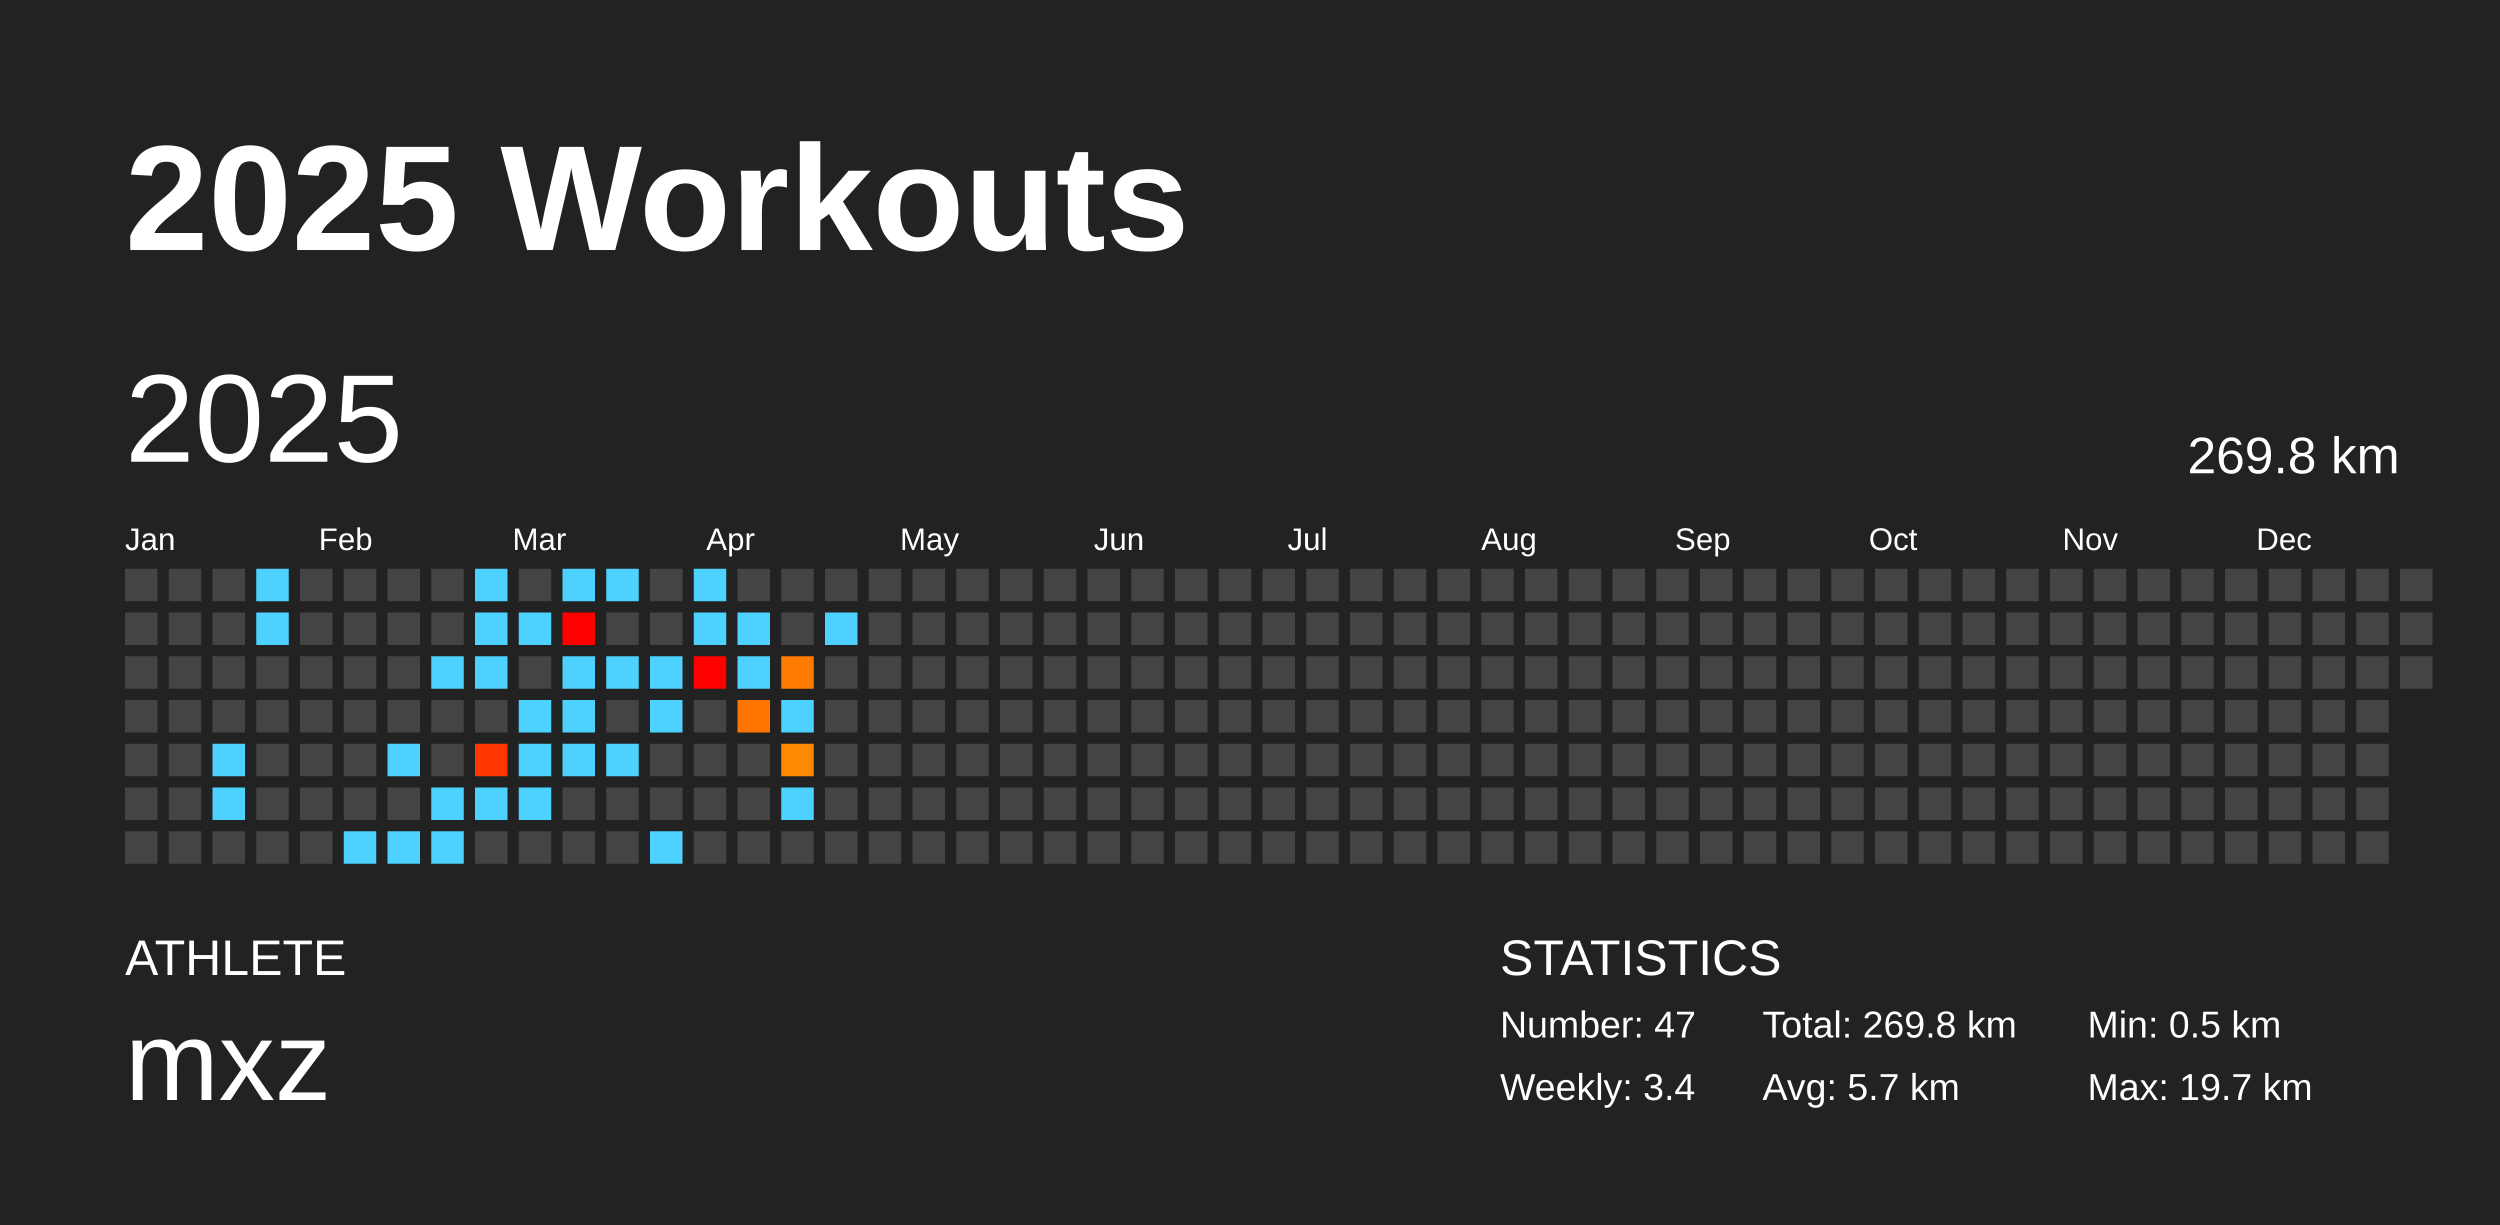
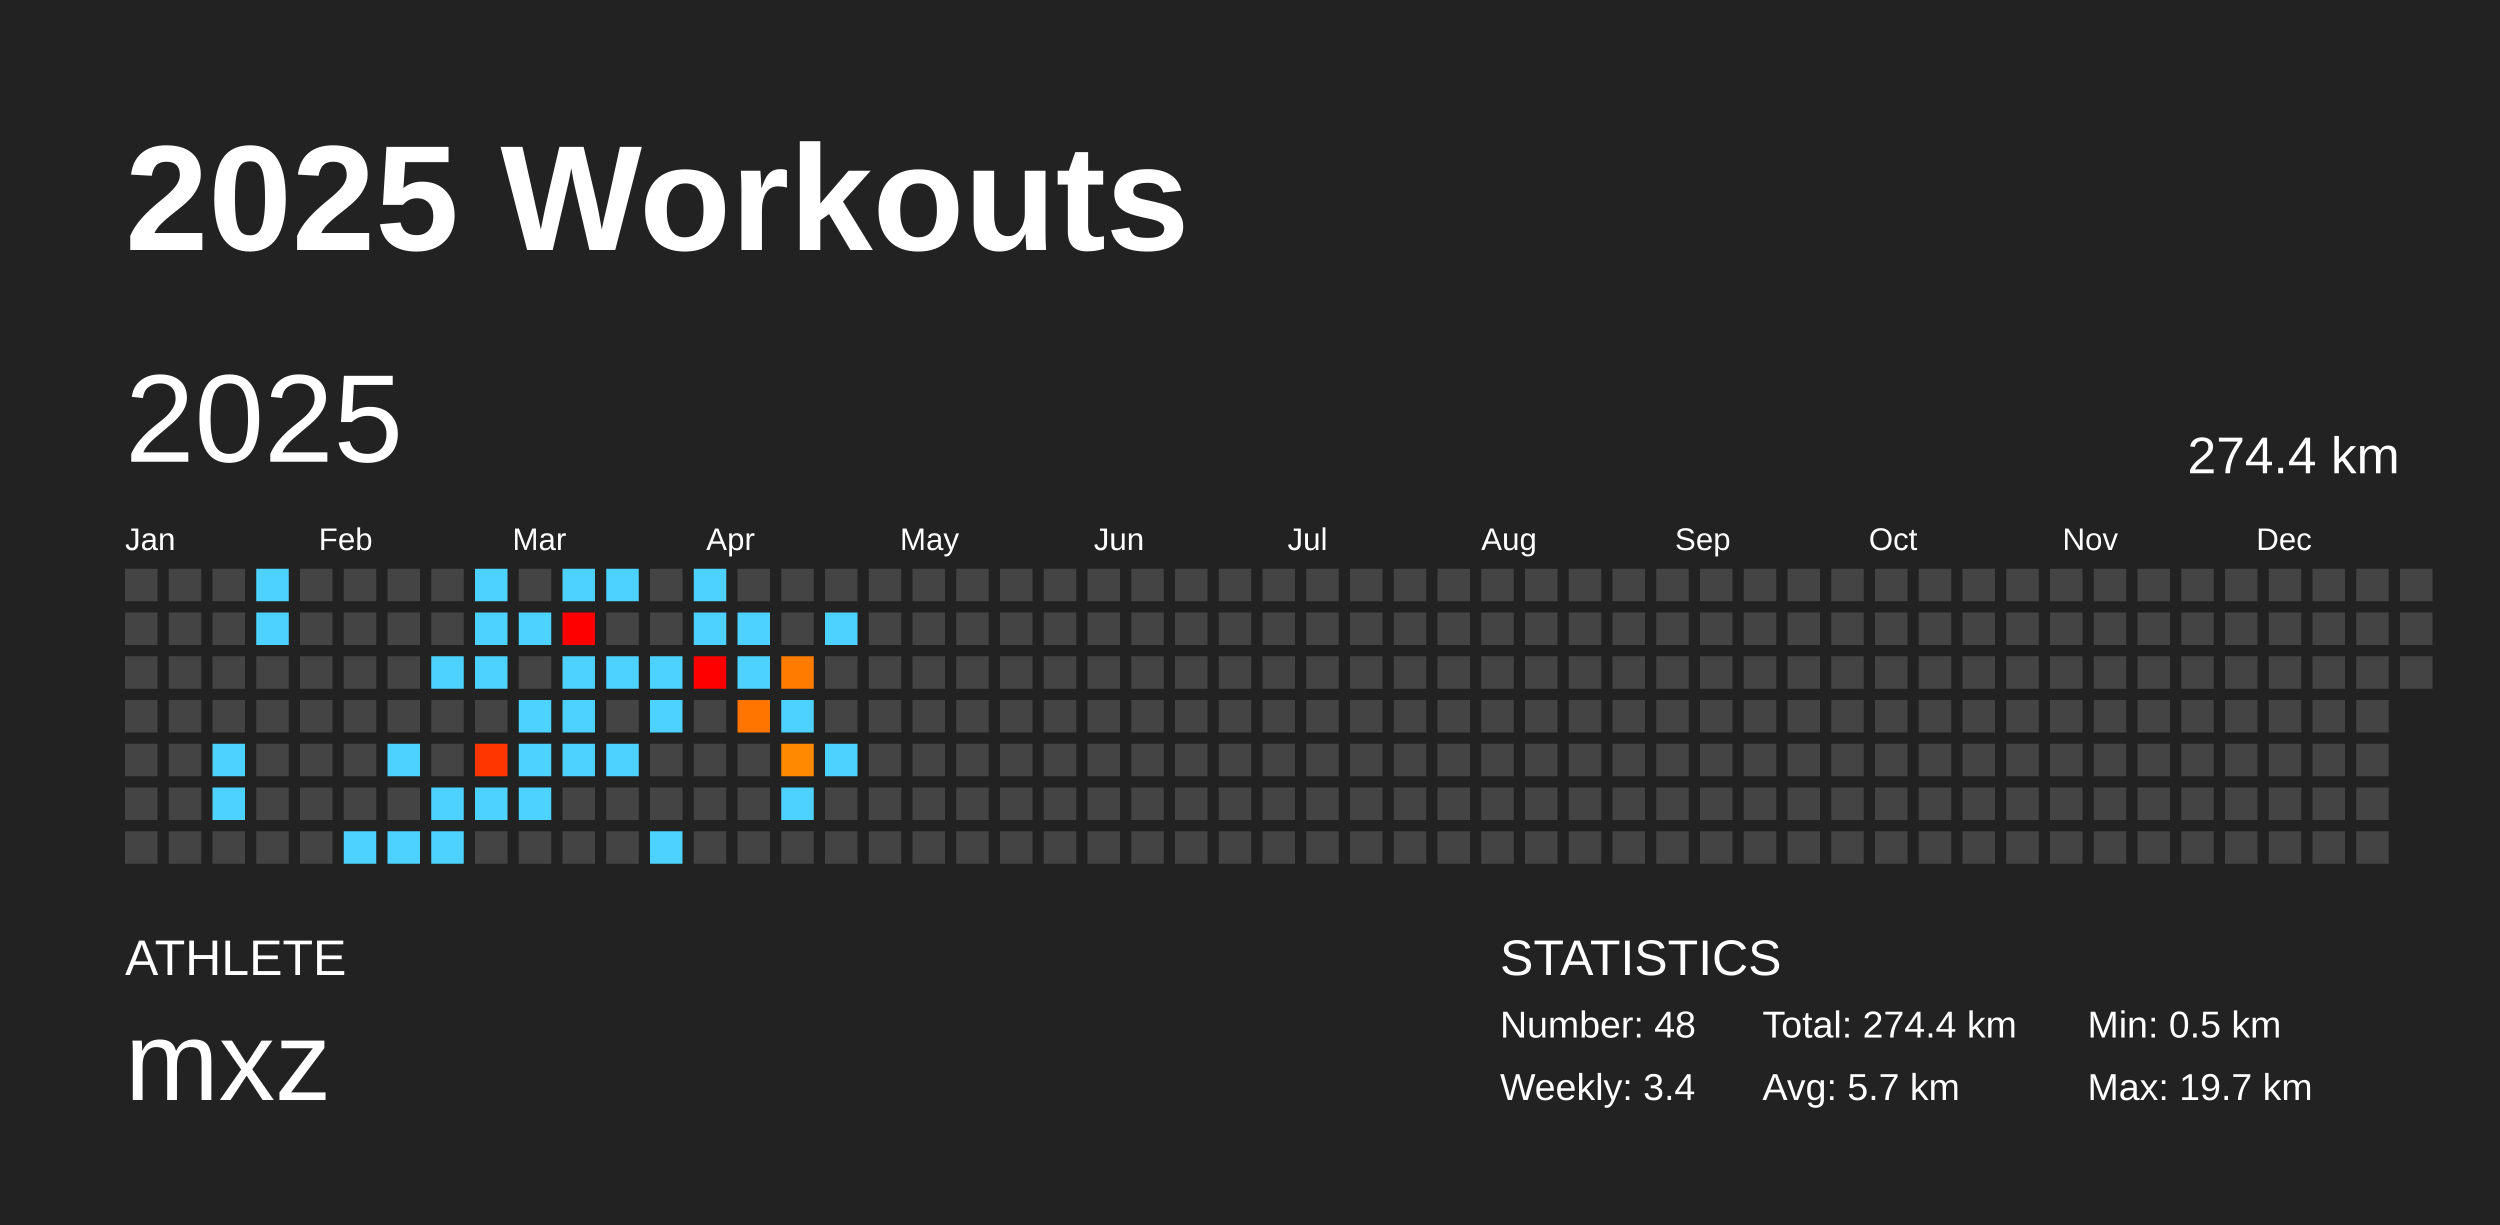
<svg xmlns="http://www.w3.org/2000/svg" baseProfile="full" height="98mm" version="1.1" viewBox="0,0,200,98" width="200mm">
  <defs />
  <rect fill="#222222" height="98" width="200" x="0" y="0" />
  <text fill="#FFFFFF" style="font-size:12px; font-family:Arial; font-weight:bold;" x="10" y="20">2025 Workouts</text>
  <text fill="#FFFFFF" style="font-size:4px; font-family:Arial" x="10" y="78">ATHLETE</text>
  <text fill="#FFFFFF" style="font-size:9px; font-family:Arial" x="10" y="88">mxz</text>
  <text fill="#FFFFFF" style="font-size:4px; font-family:Arial" x="120" y="78">STATISTICS</text>
-   <text fill="#FFFFFF" style="font-size:3px; font-family:Arial" x="120" y="83">Number: 47</text>
+   <text fill="#FFFFFF" style="font-size:3px; font-family:Arial" x="120" y="83">Number: 48</text>
  <text fill="#FFFFFF" style="font-size:3px; font-family:Arial" x="120" y="88">Weekly: 3.4</text>
-   <text fill="#FFFFFF" style="font-size:3px; font-family:Arial" x="141" y="83">Total: 269.8 km</text>
+   <text fill="#FFFFFF" style="font-size:3px; font-family:Arial" x="141" y="83">Total: 274.4 km</text>
  <text fill="#FFFFFF" style="font-size:3px; font-family:Arial" x="141" y="88">Avg: 5.7 km</text>
  <text fill="#FFFFFF" style="font-size:3px; font-family:Arial" x="167" y="83">Min: 0.5 km</text>
  <text fill="#FFFFFF" style="font-size:3px; font-family:Arial" x="167" y="88">Max: 19.7 km</text>
  <text dominant-baseline="hanging" fill="#FFFFFF" style="font-size:10.0px; font-family:Arial;" x="10" y="30">2025</text>
-   <text dominant-baseline="hanging" fill="#FFFFFF" style="font-size:4.125px; font-family:Arial;" x="175" y="35">269.8 km</text>
+   <text dominant-baseline="hanging" fill="#FFFFFF" style="font-size:4.125px; font-family:Arial;" x="175" y="35">274.4 km</text>
  <text fill="#FFFFFF" style="font-size:2.5px; font-family:Arial" x="10.0" y="44">Jan</text>
  <text fill="#FFFFFF" style="font-size:2.5px; font-family:Arial" x="25.5" y="44">Feb</text>
  <text fill="#FFFFFF" style="font-size:2.5px; font-family:Arial" x="41.0" y="44">Mar</text>
  <text fill="#FFFFFF" style="font-size:2.5px; font-family:Arial" x="56.5" y="44">Apr</text>
  <text fill="#FFFFFF" style="font-size:2.5px; font-family:Arial" x="72.0" y="44">May</text>
  <text fill="#FFFFFF" style="font-size:2.5px; font-family:Arial" x="87.5" y="44">Jun</text>
  <text fill="#FFFFFF" style="font-size:2.5px; font-family:Arial" x="103.0" y="44">Jul</text>
  <text fill="#FFFFFF" style="font-size:2.5px; font-family:Arial" x="118.5" y="44">Aug</text>
  <text fill="#FFFFFF" style="font-size:2.5px; font-family:Arial" x="134.0" y="44">Sep</text>
  <text fill="#FFFFFF" style="font-size:2.5px; font-family:Arial" x="149.5" y="44">Oct</text>
  <text fill="#FFFFFF" style="font-size:2.5px; font-family:Arial" x="165.0" y="44">Nov</text>
  <text fill="#FFFFFF" style="font-size:2.5px; font-family:Arial" x="180.5" y="44">Dec</text>
  <rect fill="#444444" height="2.6" width="2.6" x="10.0" y="45.5" />
  <rect fill="#444444" height="2.6" width="2.6" x="10.0" y="49.0" />
  <rect fill="#444444" height="2.6" width="2.6" x="10.0" y="52.5" />
  <rect fill="#444444" height="2.6" width="2.6" x="10.0" y="56.0" />
  <rect fill="#444444" height="2.6" width="2.6" x="10.0" y="59.5" />
  <rect fill="#444444" height="2.6" width="2.6" x="10.0" y="63.0" />
  <rect fill="#444444" height="2.6" width="2.6" x="10.0" y="66.5" />
  <rect fill="#444444" height="2.6" width="2.6" x="13.5" y="45.5" />
  <rect fill="#444444" height="2.6" width="2.6" x="13.5" y="49.0" />
  <rect fill="#444444" height="2.6" width="2.6" x="13.5" y="52.5" />
  <rect fill="#444444" height="2.6" width="2.6" x="13.5" y="56.0" />
  <rect fill="#444444" height="2.6" width="2.6" x="13.5" y="59.5" />
  <rect fill="#444444" height="2.6" width="2.6" x="13.5" y="63.0" />
  <rect fill="#444444" height="2.6" width="2.6" x="13.5" y="66.5" />
  <rect fill="#444444" height="2.6" width="2.6" x="17.0" y="45.5" />
  <rect fill="#444444" height="2.6" width="2.6" x="17.0" y="49.0" />
  <rect fill="#444444" height="2.6" width="2.6" x="17.0" y="52.5" />
  <rect fill="#444444" height="2.6" width="2.6" x="17.0" y="56.0" />
  <rect fill="#4dd2ff" height="2.6" width="2.6" x="17.0" y="59.5" />
  <rect fill="#4dd2ff" height="2.6" width="2.6" x="17.0" y="63.0" />
  <rect fill="#444444" height="2.6" width="2.6" x="17.0" y="66.5" />
  <rect fill="#4dd2ff" height="2.6" width="2.6" x="20.5" y="45.5" />
  <rect fill="#4dd2ff" height="2.6" width="2.6" x="20.5" y="49.0" />
  <rect fill="#444444" height="2.6" width="2.6" x="20.5" y="52.5" />
  <rect fill="#444444" height="2.6" width="2.6" x="20.5" y="56.0" />
  <rect fill="#444444" height="2.6" width="2.6" x="20.5" y="59.5" />
  <rect fill="#444444" height="2.6" width="2.6" x="20.5" y="63.0" />
  <rect fill="#444444" height="2.6" width="2.6" x="20.5" y="66.5" />
  <rect fill="#444444" height="2.6" width="2.6" x="24.0" y="45.5" />
  <rect fill="#444444" height="2.6" width="2.6" x="24.0" y="49.0" />
  <rect fill="#444444" height="2.6" width="2.6" x="24.0" y="52.5" />
  <rect fill="#444444" height="2.6" width="2.6" x="24.0" y="56.0" />
  <rect fill="#444444" height="2.6" width="2.6" x="24.0" y="59.5" />
  <rect fill="#444444" height="2.6" width="2.6" x="24.0" y="63.0" />
  <rect fill="#444444" height="2.6" width="2.6" x="24.0" y="66.5" />
  <rect fill="#444444" height="2.6" width="2.6" x="27.5" y="45.5" />
  <rect fill="#444444" height="2.6" width="2.6" x="27.5" y="49.0" />
  <rect fill="#444444" height="2.6" width="2.6" x="27.5" y="52.5" />
  <rect fill="#444444" height="2.6" width="2.6" x="27.5" y="56.0" />
  <rect fill="#444444" height="2.6" width="2.6" x="27.5" y="59.5" />
  <rect fill="#444444" height="2.6" width="2.6" x="27.5" y="63.0" />
  <rect fill="#4dd2ff" height="2.6" width="2.6" x="27.5" y="66.5" />
  <rect fill="#444444" height="2.6" width="2.6" x="31.0" y="45.5" />
  <rect fill="#444444" height="2.6" width="2.6" x="31.0" y="49.0" />
  <rect fill="#444444" height="2.6" width="2.6" x="31.0" y="52.5" />
  <rect fill="#444444" height="2.6" width="2.6" x="31.0" y="56.0" />
  <rect fill="#4dd2ff" height="2.6" width="2.6" x="31.0" y="59.5" />
  <rect fill="#444444" height="2.6" width="2.6" x="31.0" y="63.0" />
  <rect fill="#4dd2ff" height="2.6" width="2.6" x="31.0" y="66.5" />
  <rect fill="#444444" height="2.6" width="2.6" x="34.5" y="45.5" />
  <rect fill="#444444" height="2.6" width="2.6" x="34.5" y="49.0" />
  <rect fill="#4dd2ff" height="2.6" width="2.6" x="34.5" y="52.5" />
  <rect fill="#444444" height="2.6" width="2.6" x="34.5" y="56.0" />
  <rect fill="#444444" height="2.6" width="2.6" x="34.5" y="59.5" />
  <rect fill="#4dd2ff" height="2.6" width="2.6" x="34.5" y="63.0" />
  <rect fill="#4dd2ff" height="2.6" width="2.6" x="34.5" y="66.5" />
  <rect fill="#4dd2ff" height="2.6" width="2.6" x="38.0" y="45.5" />
  <rect fill="#4dd2ff" height="2.6" width="2.6" x="38.0" y="49.0" />
  <rect fill="#4dd2ff" height="2.6" width="2.6" x="38.0" y="52.5" />
  <rect fill="#444444" height="2.6" width="2.6" x="38.0" y="56.0" />
  <rect fill="#ff3600" height="2.6" width="2.6" x="38.0" y="59.5" />
  <rect fill="#4dd2ff" height="2.6" width="2.6" x="38.0" y="63.0" />
  <rect fill="#444444" height="2.6" width="2.6" x="38.0" y="66.5" />
  <rect fill="#444444" height="2.6" width="2.6" x="41.5" y="45.5" />
  <rect fill="#4dd2ff" height="2.6" width="2.6" x="41.5" y="49.0" />
  <rect fill="#444444" height="2.6" width="2.6" x="41.5" y="52.5" />
  <rect fill="#4dd2ff" height="2.6" width="2.6" x="41.5" y="56.0" />
  <rect fill="#4dd2ff" height="2.6" width="2.6" x="41.5" y="59.5" />
  <rect fill="#4dd2ff" height="2.6" width="2.6" x="41.5" y="63.0" />
  <rect fill="#444444" height="2.6" width="2.6" x="41.5" y="66.5" />
  <rect fill="#4dd2ff" height="2.6" width="2.6" x="45.0" y="45.5" />
  <rect fill="red" height="2.6" width="2.6" x="45.0" y="49.0" />
  <rect fill="#4dd2ff" height="2.6" width="2.6" x="45.0" y="52.5" />
  <rect fill="#4dd2ff" height="2.6" width="2.6" x="45.0" y="56.0" />
  <rect fill="#4dd2ff" height="2.6" width="2.6" x="45.0" y="59.5" />
  <rect fill="#444444" height="2.6" width="2.6" x="45.0" y="63.0" />
  <rect fill="#444444" height="2.6" width="2.6" x="45.0" y="66.5" />
  <rect fill="#4dd2ff" height="2.6" width="2.6" x="48.5" y="45.5" />
  <rect fill="#444444" height="2.6" width="2.6" x="48.5" y="49.0" />
  <rect fill="#4dd2ff" height="2.6" width="2.6" x="48.5" y="52.5" />
  <rect fill="#444444" height="2.6" width="2.6" x="48.5" y="56.0" />
  <rect fill="#4dd2ff" height="2.6" width="2.6" x="48.5" y="59.5" />
  <rect fill="#444444" height="2.6" width="2.6" x="48.5" y="63.0" />
  <rect fill="#444444" height="2.6" width="2.6" x="48.5" y="66.5" />
  <rect fill="#444444" height="2.6" width="2.6" x="52.0" y="45.5" />
  <rect fill="#444444" height="2.6" width="2.6" x="52.0" y="49.0" />
  <rect fill="#4dd2ff" height="2.6" width="2.6" x="52.0" y="52.5" />
  <rect fill="#4dd2ff" height="2.6" width="2.6" x="52.0" y="56.0" />
  <rect fill="#444444" height="2.6" width="2.6" x="52.0" y="59.5" />
  <rect fill="#444444" height="2.6" width="2.6" x="52.0" y="63.0" />
  <rect fill="#4dd2ff" height="2.6" width="2.6" x="52.0" y="66.5" />
  <rect fill="#4dd2ff" height="2.6" width="2.6" x="55.5" y="45.5" />
  <rect fill="#4dd2ff" height="2.6" width="2.6" x="55.5" y="49.0" />
  <rect fill="red" height="2.6" width="2.6" x="55.5" y="52.5" />
  <rect fill="#444444" height="2.6" width="2.6" x="55.5" y="56.0" />
  <rect fill="#444444" height="2.6" width="2.6" x="55.5" y="59.5" />
  <rect fill="#444444" height="2.6" width="2.6" x="55.5" y="63.0" />
  <rect fill="#444444" height="2.6" width="2.6" x="55.5" y="66.5" />
  <rect fill="#444444" height="2.6" width="2.6" x="59.0" y="45.5" />
  <rect fill="#4dd2ff" height="2.6" width="2.6" x="59.0" y="49.0" />
  <rect fill="#4dd2ff" height="2.6" width="2.6" x="59.0" y="52.5" />
  <rect fill="#ff7500" height="2.6" width="2.6" x="59.0" y="56.0" />
  <rect fill="#444444" height="2.6" width="2.6" x="59.0" y="59.5" />
  <rect fill="#444444" height="2.6" width="2.6" x="59.0" y="63.0" />
  <rect fill="#444444" height="2.6" width="2.6" x="59.0" y="66.5" />
  <rect fill="#444444" height="2.6" width="2.6" x="62.5" y="45.5" />
  <rect fill="#444444" height="2.6" width="2.6" x="62.5" y="49.0" />
  <rect fill="#ff7c00" height="2.6" width="2.6" x="62.5" y="52.5" />
  <rect fill="#4dd2ff" height="2.6" width="2.6" x="62.5" y="56.0" />
  <rect fill="#ff8900" height="2.6" width="2.6" x="62.5" y="59.5" />
  <rect fill="#4dd2ff" height="2.6" width="2.6" x="62.5" y="63.0" />
  <rect fill="#444444" height="2.6" width="2.6" x="62.5" y="66.5" />
  <rect fill="#444444" height="2.6" width="2.6" x="66.0" y="45.5" />
  <rect fill="#4dd2ff" height="2.6" width="2.6" x="66.0" y="49.0" />
  <rect fill="#444444" height="2.6" width="2.6" x="66.0" y="52.5" />
  <rect fill="#444444" height="2.6" width="2.6" x="66.0" y="56.0" />
-   <rect fill="#444444" height="2.6" width="2.6" x="66.0" y="59.5" />
+   <rect fill="#4dd2ff" height="2.6" width="2.6" x="66.0" y="59.5" />
  <rect fill="#444444" height="2.6" width="2.6" x="66.0" y="63.0" />
  <rect fill="#444444" height="2.6" width="2.6" x="66.0" y="66.5" />
  <rect fill="#444444" height="2.6" width="2.6" x="69.5" y="45.5" />
  <rect fill="#444444" height="2.6" width="2.6" x="69.5" y="49.0" />
  <rect fill="#444444" height="2.6" width="2.6" x="69.5" y="52.5" />
  <rect fill="#444444" height="2.6" width="2.6" x="69.5" y="56.0" />
  <rect fill="#444444" height="2.6" width="2.6" x="69.5" y="59.5" />
  <rect fill="#444444" height="2.6" width="2.6" x="69.5" y="63.0" />
  <rect fill="#444444" height="2.6" width="2.6" x="69.5" y="66.5" />
  <rect fill="#444444" height="2.6" width="2.6" x="73.0" y="45.5" />
  <rect fill="#444444" height="2.6" width="2.6" x="73.0" y="49.0" />
  <rect fill="#444444" height="2.6" width="2.6" x="73.0" y="52.5" />
  <rect fill="#444444" height="2.6" width="2.6" x="73.0" y="56.0" />
  <rect fill="#444444" height="2.6" width="2.6" x="73.0" y="59.5" />
  <rect fill="#444444" height="2.6" width="2.6" x="73.0" y="63.0" />
  <rect fill="#444444" height="2.6" width="2.6" x="73.0" y="66.5" />
  <rect fill="#444444" height="2.6" width="2.6" x="76.5" y="45.5" />
  <rect fill="#444444" height="2.6" width="2.6" x="76.5" y="49.0" />
  <rect fill="#444444" height="2.6" width="2.6" x="76.5" y="52.5" />
  <rect fill="#444444" height="2.6" width="2.6" x="76.5" y="56.0" />
  <rect fill="#444444" height="2.6" width="2.6" x="76.5" y="59.5" />
  <rect fill="#444444" height="2.6" width="2.6" x="76.5" y="63.0" />
  <rect fill="#444444" height="2.6" width="2.6" x="76.5" y="66.5" />
  <rect fill="#444444" height="2.6" width="2.6" x="80.0" y="45.5" />
  <rect fill="#444444" height="2.6" width="2.6" x="80.0" y="49.0" />
  <rect fill="#444444" height="2.6" width="2.6" x="80.0" y="52.5" />
  <rect fill="#444444" height="2.6" width="2.6" x="80.0" y="56.0" />
  <rect fill="#444444" height="2.6" width="2.6" x="80.0" y="59.5" />
  <rect fill="#444444" height="2.6" width="2.6" x="80.0" y="63.0" />
  <rect fill="#444444" height="2.6" width="2.6" x="80.0" y="66.5" />
  <rect fill="#444444" height="2.6" width="2.6" x="83.5" y="45.5" />
  <rect fill="#444444" height="2.6" width="2.6" x="83.5" y="49.0" />
  <rect fill="#444444" height="2.6" width="2.6" x="83.5" y="52.5" />
  <rect fill="#444444" height="2.6" width="2.6" x="83.5" y="56.0" />
  <rect fill="#444444" height="2.6" width="2.6" x="83.5" y="59.5" />
  <rect fill="#444444" height="2.6" width="2.6" x="83.5" y="63.0" />
  <rect fill="#444444" height="2.6" width="2.6" x="83.5" y="66.5" />
  <rect fill="#444444" height="2.6" width="2.6" x="87.0" y="45.5" />
  <rect fill="#444444" height="2.6" width="2.6" x="87.0" y="49.0" />
  <rect fill="#444444" height="2.6" width="2.6" x="87.0" y="52.5" />
  <rect fill="#444444" height="2.6" width="2.6" x="87.0" y="56.0" />
  <rect fill="#444444" height="2.6" width="2.6" x="87.0" y="59.5" />
  <rect fill="#444444" height="2.6" width="2.6" x="87.0" y="63.0" />
  <rect fill="#444444" height="2.6" width="2.6" x="87.0" y="66.5" />
  <rect fill="#444444" height="2.6" width="2.6" x="90.5" y="45.5" />
  <rect fill="#444444" height="2.6" width="2.6" x="90.5" y="49.0" />
  <rect fill="#444444" height="2.6" width="2.6" x="90.5" y="52.5" />
  <rect fill="#444444" height="2.6" width="2.6" x="90.5" y="56.0" />
  <rect fill="#444444" height="2.6" width="2.6" x="90.5" y="59.5" />
  <rect fill="#444444" height="2.6" width="2.6" x="90.5" y="63.0" />
  <rect fill="#444444" height="2.6" width="2.6" x="90.5" y="66.5" />
  <rect fill="#444444" height="2.6" width="2.6" x="94.0" y="45.5" />
  <rect fill="#444444" height="2.6" width="2.6" x="94.0" y="49.0" />
  <rect fill="#444444" height="2.6" width="2.6" x="94.0" y="52.5" />
  <rect fill="#444444" height="2.6" width="2.6" x="94.0" y="56.0" />
  <rect fill="#444444" height="2.6" width="2.6" x="94.0" y="59.5" />
  <rect fill="#444444" height="2.6" width="2.6" x="94.0" y="63.0" />
  <rect fill="#444444" height="2.6" width="2.6" x="94.0" y="66.5" />
  <rect fill="#444444" height="2.6" width="2.6" x="97.5" y="45.5" />
  <rect fill="#444444" height="2.6" width="2.6" x="97.5" y="49.0" />
  <rect fill="#444444" height="2.6" width="2.6" x="97.5" y="52.5" />
  <rect fill="#444444" height="2.6" width="2.6" x="97.5" y="56.0" />
  <rect fill="#444444" height="2.6" width="2.6" x="97.5" y="59.5" />
  <rect fill="#444444" height="2.6" width="2.6" x="97.5" y="63.0" />
  <rect fill="#444444" height="2.6" width="2.6" x="97.5" y="66.5" />
  <rect fill="#444444" height="2.6" width="2.6" x="101.0" y="45.5" />
  <rect fill="#444444" height="2.6" width="2.6" x="101.0" y="49.0" />
  <rect fill="#444444" height="2.6" width="2.6" x="101.0" y="52.5" />
  <rect fill="#444444" height="2.6" width="2.6" x="101.0" y="56.0" />
  <rect fill="#444444" height="2.6" width="2.6" x="101.0" y="59.5" />
  <rect fill="#444444" height="2.6" width="2.6" x="101.0" y="63.0" />
  <rect fill="#444444" height="2.6" width="2.6" x="101.0" y="66.5" />
  <rect fill="#444444" height="2.6" width="2.6" x="104.5" y="45.5" />
  <rect fill="#444444" height="2.6" width="2.6" x="104.5" y="49.0" />
  <rect fill="#444444" height="2.6" width="2.6" x="104.5" y="52.5" />
  <rect fill="#444444" height="2.6" width="2.6" x="104.5" y="56.0" />
  <rect fill="#444444" height="2.6" width="2.6" x="104.5" y="59.5" />
  <rect fill="#444444" height="2.6" width="2.6" x="104.5" y="63.0" />
  <rect fill="#444444" height="2.6" width="2.6" x="104.5" y="66.5" />
  <rect fill="#444444" height="2.6" width="2.6" x="108.0" y="45.5" />
  <rect fill="#444444" height="2.6" width="2.6" x="108.0" y="49.0" />
  <rect fill="#444444" height="2.6" width="2.6" x="108.0" y="52.5" />
  <rect fill="#444444" height="2.6" width="2.6" x="108.0" y="56.0" />
  <rect fill="#444444" height="2.6" width="2.6" x="108.0" y="59.5" />
  <rect fill="#444444" height="2.6" width="2.6" x="108.0" y="63.0" />
  <rect fill="#444444" height="2.6" width="2.6" x="108.0" y="66.5" />
  <rect fill="#444444" height="2.6" width="2.6" x="111.5" y="45.5" />
  <rect fill="#444444" height="2.6" width="2.6" x="111.5" y="49.0" />
  <rect fill="#444444" height="2.6" width="2.6" x="111.5" y="52.5" />
  <rect fill="#444444" height="2.6" width="2.6" x="111.5" y="56.0" />
  <rect fill="#444444" height="2.6" width="2.6" x="111.5" y="59.5" />
  <rect fill="#444444" height="2.6" width="2.6" x="111.5" y="63.0" />
  <rect fill="#444444" height="2.6" width="2.6" x="111.5" y="66.5" />
  <rect fill="#444444" height="2.6" width="2.6" x="115.0" y="45.5" />
  <rect fill="#444444" height="2.6" width="2.6" x="115.0" y="49.0" />
  <rect fill="#444444" height="2.6" width="2.6" x="115.0" y="52.5" />
  <rect fill="#444444" height="2.6" width="2.6" x="115.0" y="56.0" />
  <rect fill="#444444" height="2.6" width="2.6" x="115.0" y="59.5" />
  <rect fill="#444444" height="2.6" width="2.6" x="115.0" y="63.0" />
  <rect fill="#444444" height="2.6" width="2.6" x="115.0" y="66.5" />
  <rect fill="#444444" height="2.6" width="2.6" x="118.5" y="45.5" />
  <rect fill="#444444" height="2.6" width="2.6" x="118.5" y="49.0" />
  <rect fill="#444444" height="2.6" width="2.6" x="118.5" y="52.5" />
  <rect fill="#444444" height="2.6" width="2.6" x="118.5" y="56.0" />
  <rect fill="#444444" height="2.6" width="2.6" x="118.5" y="59.5" />
  <rect fill="#444444" height="2.6" width="2.6" x="118.5" y="63.0" />
  <rect fill="#444444" height="2.6" width="2.6" x="118.5" y="66.5" />
  <rect fill="#444444" height="2.6" width="2.6" x="122.0" y="45.5" />
  <rect fill="#444444" height="2.6" width="2.6" x="122.0" y="49.0" />
  <rect fill="#444444" height="2.6" width="2.6" x="122.0" y="52.5" />
  <rect fill="#444444" height="2.6" width="2.6" x="122.0" y="56.0" />
  <rect fill="#444444" height="2.6" width="2.6" x="122.0" y="59.5" />
  <rect fill="#444444" height="2.6" width="2.6" x="122.0" y="63.0" />
  <rect fill="#444444" height="2.6" width="2.6" x="122.0" y="66.5" />
  <rect fill="#444444" height="2.6" width="2.6" x="125.5" y="45.5" />
  <rect fill="#444444" height="2.6" width="2.6" x="125.5" y="49.0" />
  <rect fill="#444444" height="2.6" width="2.6" x="125.5" y="52.5" />
  <rect fill="#444444" height="2.6" width="2.6" x="125.5" y="56.0" />
  <rect fill="#444444" height="2.6" width="2.6" x="125.5" y="59.5" />
  <rect fill="#444444" height="2.6" width="2.6" x="125.5" y="63.0" />
  <rect fill="#444444" height="2.6" width="2.6" x="125.5" y="66.5" />
  <rect fill="#444444" height="2.6" width="2.6" x="129.0" y="45.5" />
  <rect fill="#444444" height="2.6" width="2.6" x="129.0" y="49.0" />
  <rect fill="#444444" height="2.6" width="2.6" x="129.0" y="52.5" />
  <rect fill="#444444" height="2.6" width="2.6" x="129.0" y="56.0" />
  <rect fill="#444444" height="2.6" width="2.6" x="129.0" y="59.5" />
  <rect fill="#444444" height="2.6" width="2.6" x="129.0" y="63.0" />
  <rect fill="#444444" height="2.6" width="2.6" x="129.0" y="66.5" />
  <rect fill="#444444" height="2.6" width="2.6" x="132.5" y="45.5" />
  <rect fill="#444444" height="2.6" width="2.6" x="132.5" y="49.0" />
  <rect fill="#444444" height="2.6" width="2.6" x="132.5" y="52.5" />
  <rect fill="#444444" height="2.6" width="2.6" x="132.5" y="56.0" />
  <rect fill="#444444" height="2.6" width="2.6" x="132.5" y="59.5" />
  <rect fill="#444444" height="2.6" width="2.6" x="132.5" y="63.0" />
  <rect fill="#444444" height="2.6" width="2.6" x="132.5" y="66.5" />
  <rect fill="#444444" height="2.6" width="2.6" x="136.0" y="45.5" />
  <rect fill="#444444" height="2.6" width="2.6" x="136.0" y="49.0" />
  <rect fill="#444444" height="2.6" width="2.6" x="136.0" y="52.5" />
  <rect fill="#444444" height="2.6" width="2.6" x="136.0" y="56.0" />
  <rect fill="#444444" height="2.6" width="2.6" x="136.0" y="59.5" />
  <rect fill="#444444" height="2.6" width="2.6" x="136.0" y="63.0" />
  <rect fill="#444444" height="2.6" width="2.6" x="136.0" y="66.5" />
  <rect fill="#444444" height="2.6" width="2.6" x="139.5" y="45.5" />
  <rect fill="#444444" height="2.6" width="2.6" x="139.5" y="49.0" />
  <rect fill="#444444" height="2.6" width="2.6" x="139.5" y="52.5" />
  <rect fill="#444444" height="2.6" width="2.6" x="139.5" y="56.0" />
  <rect fill="#444444" height="2.6" width="2.6" x="139.5" y="59.5" />
  <rect fill="#444444" height="2.6" width="2.6" x="139.5" y="63.0" />
  <rect fill="#444444" height="2.6" width="2.6" x="139.5" y="66.5" />
  <rect fill="#444444" height="2.6" width="2.6" x="143.0" y="45.5" />
  <rect fill="#444444" height="2.6" width="2.6" x="143.0" y="49.0" />
  <rect fill="#444444" height="2.6" width="2.6" x="143.0" y="52.5" />
  <rect fill="#444444" height="2.6" width="2.6" x="143.0" y="56.0" />
  <rect fill="#444444" height="2.6" width="2.6" x="143.0" y="59.5" />
  <rect fill="#444444" height="2.6" width="2.6" x="143.0" y="63.0" />
  <rect fill="#444444" height="2.6" width="2.6" x="143.0" y="66.5" />
  <rect fill="#444444" height="2.6" width="2.6" x="146.5" y="45.5" />
  <rect fill="#444444" height="2.6" width="2.6" x="146.5" y="49.0" />
  <rect fill="#444444" height="2.6" width="2.6" x="146.5" y="52.5" />
  <rect fill="#444444" height="2.6" width="2.6" x="146.5" y="56.0" />
  <rect fill="#444444" height="2.6" width="2.6" x="146.5" y="59.5" />
  <rect fill="#444444" height="2.6" width="2.6" x="146.5" y="63.0" />
  <rect fill="#444444" height="2.6" width="2.6" x="146.5" y="66.5" />
  <rect fill="#444444" height="2.6" width="2.6" x="150.0" y="45.5" />
  <rect fill="#444444" height="2.6" width="2.6" x="150.0" y="49.0" />
  <rect fill="#444444" height="2.6" width="2.6" x="150.0" y="52.5" />
  <rect fill="#444444" height="2.6" width="2.6" x="150.0" y="56.0" />
  <rect fill="#444444" height="2.6" width="2.6" x="150.0" y="59.5" />
  <rect fill="#444444" height="2.6" width="2.6" x="150.0" y="63.0" />
  <rect fill="#444444" height="2.6" width="2.6" x="150.0" y="66.5" />
  <rect fill="#444444" height="2.6" width="2.6" x="153.5" y="45.5" />
  <rect fill="#444444" height="2.6" width="2.6" x="153.5" y="49.0" />
  <rect fill="#444444" height="2.6" width="2.6" x="153.5" y="52.5" />
  <rect fill="#444444" height="2.6" width="2.6" x="153.5" y="56.0" />
  <rect fill="#444444" height="2.6" width="2.6" x="153.5" y="59.5" />
  <rect fill="#444444" height="2.6" width="2.6" x="153.5" y="63.0" />
  <rect fill="#444444" height="2.6" width="2.6" x="153.5" y="66.5" />
  <rect fill="#444444" height="2.6" width="2.6" x="157.0" y="45.5" />
  <rect fill="#444444" height="2.6" width="2.6" x="157.0" y="49.0" />
  <rect fill="#444444" height="2.6" width="2.6" x="157.0" y="52.5" />
  <rect fill="#444444" height="2.6" width="2.6" x="157.0" y="56.0" />
  <rect fill="#444444" height="2.6" width="2.6" x="157.0" y="59.5" />
  <rect fill="#444444" height="2.6" width="2.6" x="157.0" y="63.0" />
  <rect fill="#444444" height="2.6" width="2.6" x="157.0" y="66.5" />
  <rect fill="#444444" height="2.6" width="2.6" x="160.5" y="45.5" />
  <rect fill="#444444" height="2.6" width="2.6" x="160.5" y="49.0" />
  <rect fill="#444444" height="2.6" width="2.6" x="160.5" y="52.5" />
  <rect fill="#444444" height="2.6" width="2.6" x="160.5" y="56.0" />
  <rect fill="#444444" height="2.6" width="2.6" x="160.5" y="59.5" />
  <rect fill="#444444" height="2.6" width="2.6" x="160.5" y="63.0" />
  <rect fill="#444444" height="2.6" width="2.6" x="160.5" y="66.5" />
  <rect fill="#444444" height="2.6" width="2.6" x="164.0" y="45.5" />
  <rect fill="#444444" height="2.6" width="2.6" x="164.0" y="49.0" />
  <rect fill="#444444" height="2.6" width="2.6" x="164.0" y="52.5" />
  <rect fill="#444444" height="2.6" width="2.6" x="164.0" y="56.0" />
  <rect fill="#444444" height="2.6" width="2.6" x="164.0" y="59.5" />
  <rect fill="#444444" height="2.6" width="2.6" x="164.0" y="63.0" />
  <rect fill="#444444" height="2.6" width="2.6" x="164.0" y="66.5" />
  <rect fill="#444444" height="2.6" width="2.6" x="167.5" y="45.5" />
  <rect fill="#444444" height="2.6" width="2.6" x="167.5" y="49.0" />
  <rect fill="#444444" height="2.6" width="2.6" x="167.5" y="52.5" />
  <rect fill="#444444" height="2.6" width="2.6" x="167.5" y="56.0" />
  <rect fill="#444444" height="2.6" width="2.6" x="167.5" y="59.5" />
  <rect fill="#444444" height="2.6" width="2.6" x="167.5" y="63.0" />
  <rect fill="#444444" height="2.6" width="2.6" x="167.5" y="66.5" />
  <rect fill="#444444" height="2.6" width="2.6" x="171.0" y="45.5" />
  <rect fill="#444444" height="2.6" width="2.6" x="171.0" y="49.0" />
  <rect fill="#444444" height="2.6" width="2.6" x="171.0" y="52.5" />
  <rect fill="#444444" height="2.6" width="2.6" x="171.0" y="56.0" />
  <rect fill="#444444" height="2.6" width="2.6" x="171.0" y="59.5" />
  <rect fill="#444444" height="2.6" width="2.6" x="171.0" y="63.0" />
  <rect fill="#444444" height="2.6" width="2.6" x="171.0" y="66.5" />
  <rect fill="#444444" height="2.6" width="2.6" x="174.5" y="45.5" />
  <rect fill="#444444" height="2.6" width="2.6" x="174.5" y="49.0" />
  <rect fill="#444444" height="2.6" width="2.6" x="174.5" y="52.5" />
  <rect fill="#444444" height="2.6" width="2.6" x="174.5" y="56.0" />
  <rect fill="#444444" height="2.6" width="2.6" x="174.5" y="59.5" />
  <rect fill="#444444" height="2.6" width="2.6" x="174.5" y="63.0" />
  <rect fill="#444444" height="2.6" width="2.6" x="174.5" y="66.5" />
  <rect fill="#444444" height="2.6" width="2.6" x="178.0" y="45.5" />
  <rect fill="#444444" height="2.6" width="2.6" x="178.0" y="49.0" />
  <rect fill="#444444" height="2.6" width="2.6" x="178.0" y="52.5" />
  <rect fill="#444444" height="2.6" width="2.6" x="178.0" y="56.0" />
  <rect fill="#444444" height="2.6" width="2.6" x="178.0" y="59.5" />
  <rect fill="#444444" height="2.6" width="2.6" x="178.0" y="63.0" />
  <rect fill="#444444" height="2.6" width="2.6" x="178.0" y="66.5" />
  <rect fill="#444444" height="2.6" width="2.6" x="181.5" y="45.5" />
  <rect fill="#444444" height="2.6" width="2.6" x="181.5" y="49.0" />
  <rect fill="#444444" height="2.6" width="2.6" x="181.5" y="52.5" />
  <rect fill="#444444" height="2.6" width="2.6" x="181.5" y="56.0" />
  <rect fill="#444444" height="2.6" width="2.6" x="181.5" y="59.5" />
  <rect fill="#444444" height="2.6" width="2.6" x="181.5" y="63.0" />
  <rect fill="#444444" height="2.6" width="2.6" x="181.5" y="66.5" />
  <rect fill="#444444" height="2.6" width="2.6" x="185.0" y="45.5" />
  <rect fill="#444444" height="2.6" width="2.6" x="185.0" y="49.0" />
  <rect fill="#444444" height="2.6" width="2.6" x="185.0" y="52.5" />
  <rect fill="#444444" height="2.6" width="2.6" x="185.0" y="56.0" />
  <rect fill="#444444" height="2.6" width="2.6" x="185.0" y="59.5" />
  <rect fill="#444444" height="2.6" width="2.6" x="185.0" y="63.0" />
  <rect fill="#444444" height="2.6" width="2.6" x="185.0" y="66.5" />
  <rect fill="#444444" height="2.6" width="2.6" x="188.5" y="45.5" />
  <rect fill="#444444" height="2.6" width="2.6" x="188.5" y="49.0" />
  <rect fill="#444444" height="2.6" width="2.6" x="188.5" y="52.5" />
  <rect fill="#444444" height="2.6" width="2.6" x="188.5" y="56.0" />
  <rect fill="#444444" height="2.6" width="2.6" x="188.5" y="59.5" />
  <rect fill="#444444" height="2.6" width="2.6" x="188.5" y="63.0" />
  <rect fill="#444444" height="2.6" width="2.6" x="188.5" y="66.5" />
  <rect fill="#444444" height="2.6" width="2.6" x="192.0" y="45.5" />
  <rect fill="#444444" height="2.6" width="2.6" x="192.0" y="49.0" />
  <rect fill="#444444" height="2.6" width="2.6" x="192.0" y="52.5" />
</svg>
